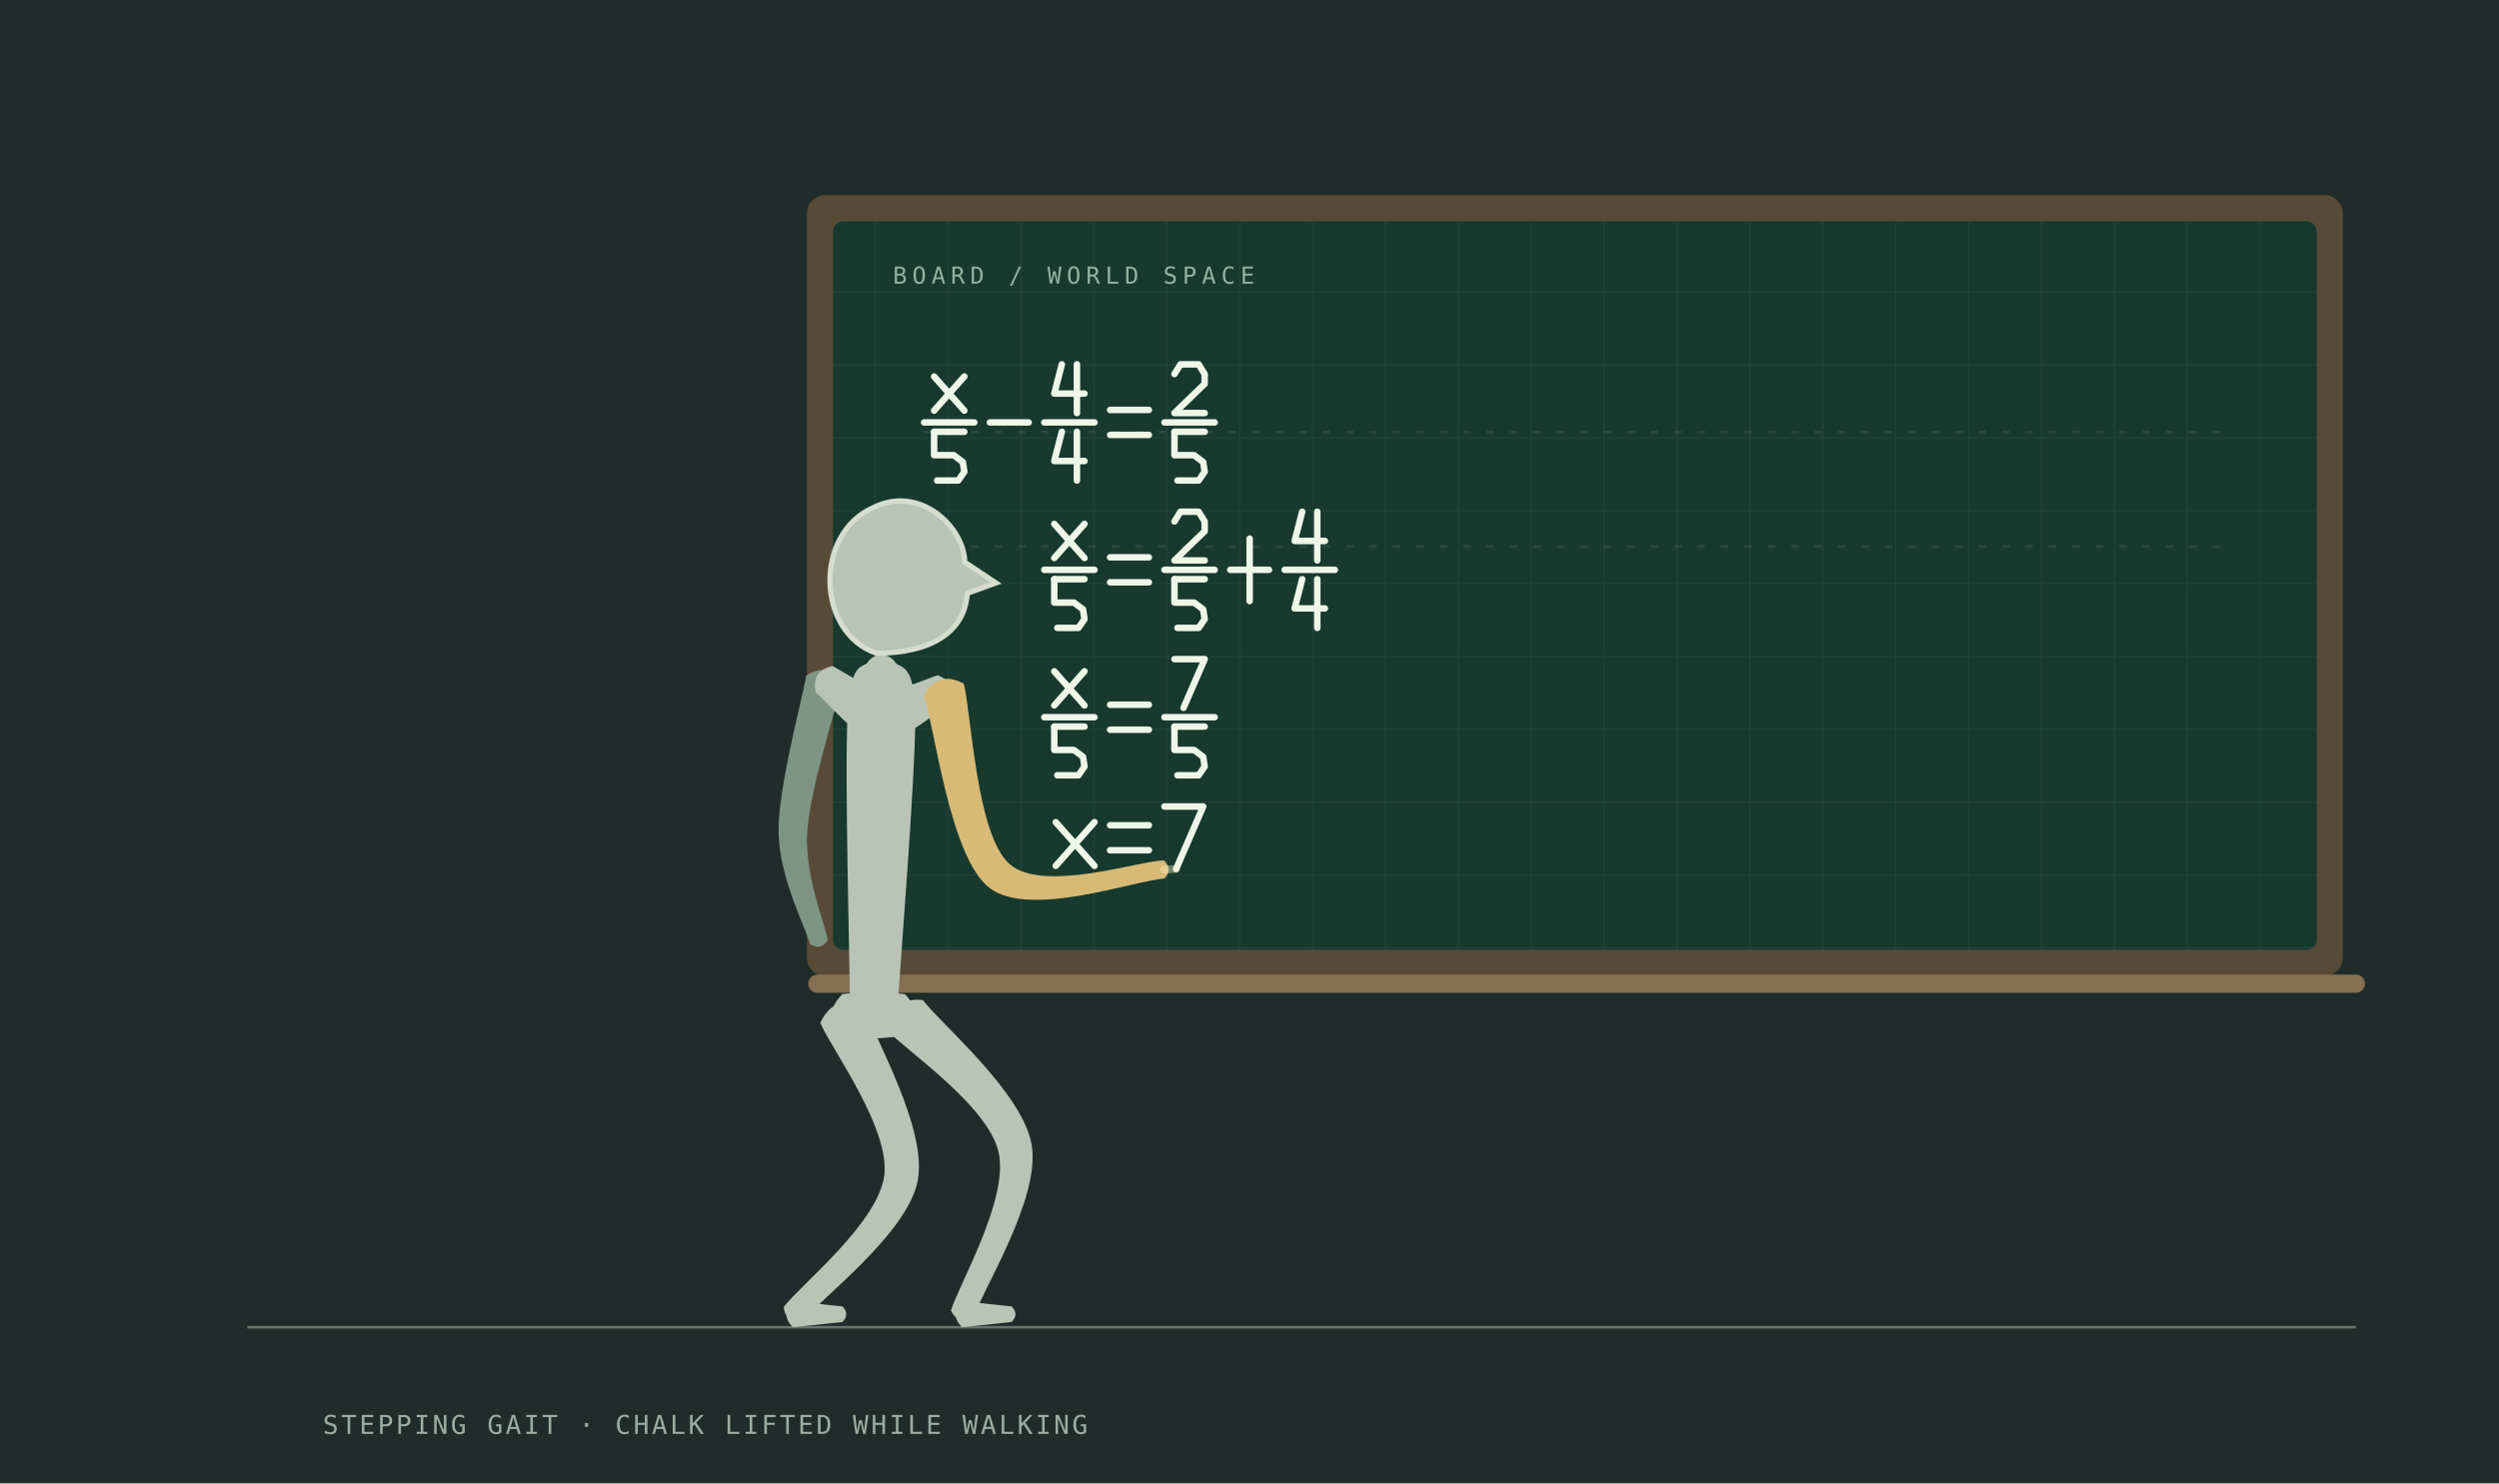
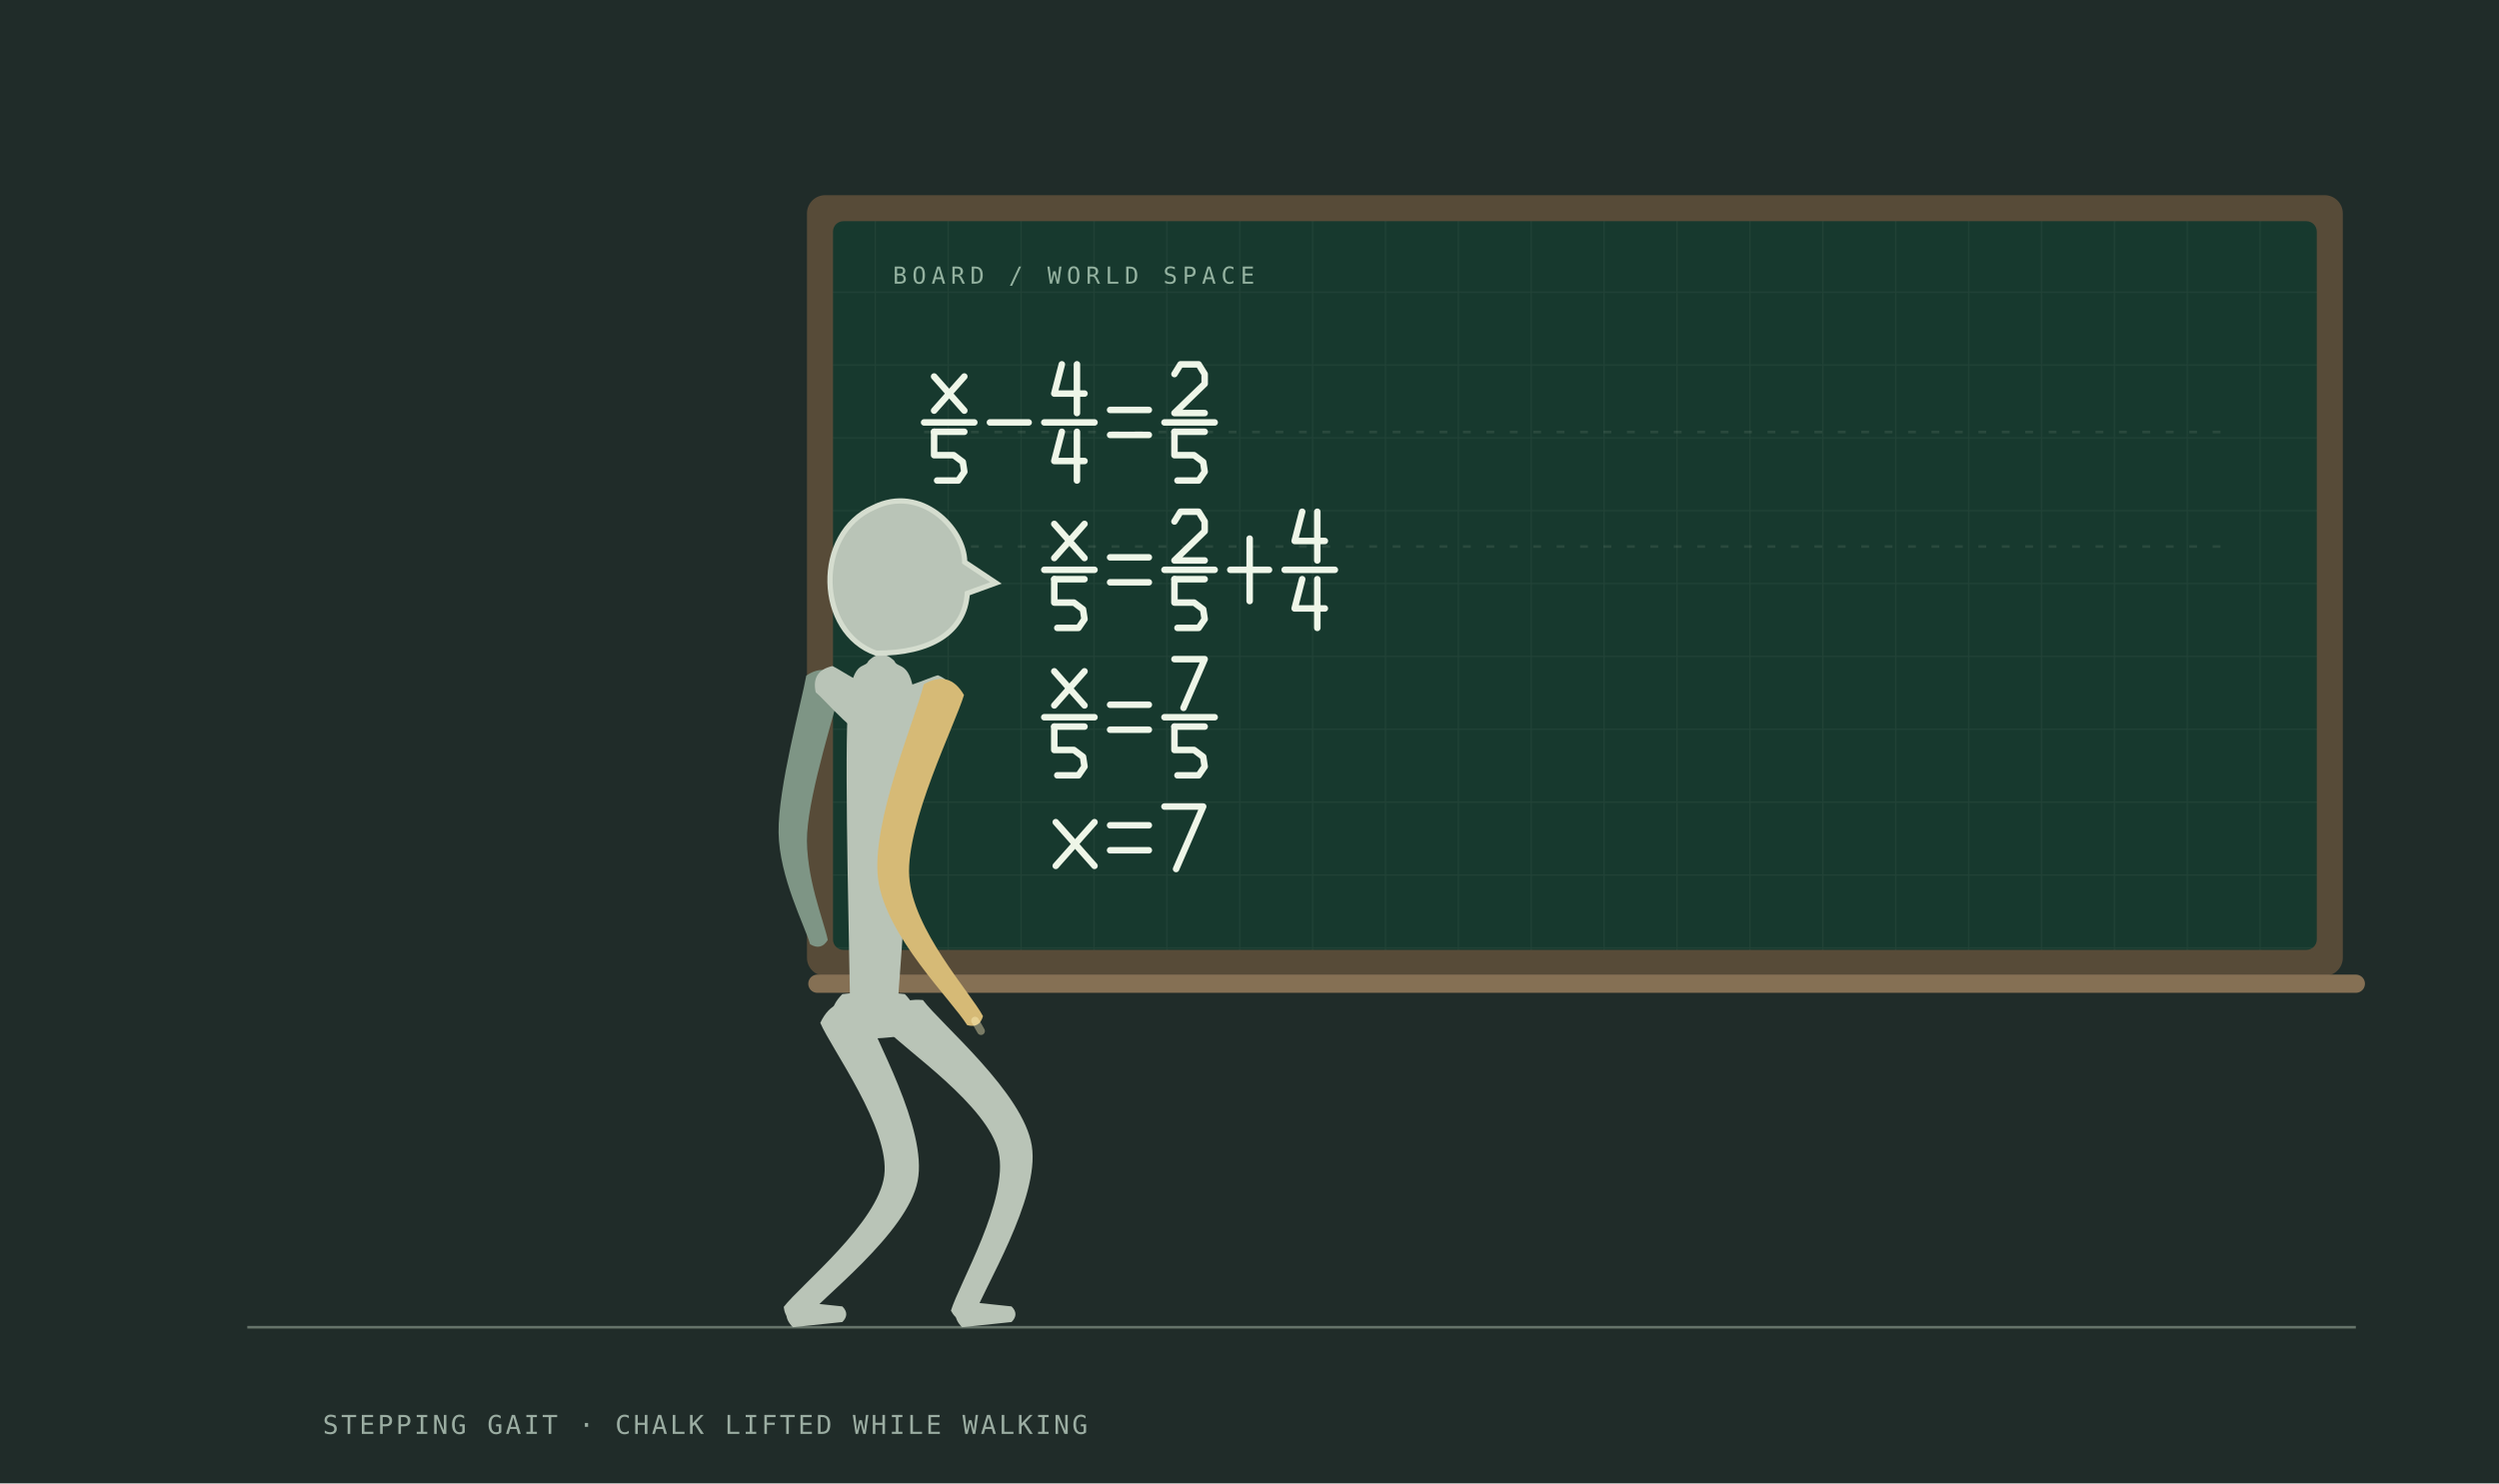
<svg xmlns="http://www.w3.org/2000/svg" id="scene" viewBox="0 0 960 570" role="img" aria-label="Rear-facing figure repositioning horizontally to write with a short right arm at fixed board coordinates">
  <rect width="960" height="570" fill="#202c29" />
  <defs>
    <pattern id="board-grid" width="28" height="28" patternUnits="userSpaceOnUse">
      <path d="M28 0H0V28" fill="none" stroke="#cfdec9" stroke-opacity=".055" />
    </pattern>
  </defs>
  <path d="M95 510H905" stroke="#66746a" stroke-width="1" />
  <rect x="310" y="75" width="590" height="300" rx="7" fill="#574b38" />
  <rect x="320" y="85" width="570" height="280" rx="4" fill="#17392e" />
  <rect x="320" y="85" width="570" height="280" rx="4" fill="url(#board-grid)" />
  <path d="M314 378H905" stroke="#857054" stroke-width="7" stroke-linecap="round" />
  <path d="M355 166H855M355 210H855" stroke="#d2dec9" stroke-opacity=".1" stroke-dasharray="3 6" />
  <text x="343" y="109" fill="#94b2a0" font-family="monospace" font-size="9" letter-spacing="2">BOARD / WORLD SPACE</text>
  <g>
    <g data-layer="chalk">
      <g>
        <path fill="none" stroke="#eef6e8" stroke-width="2.5" stroke-linecap="round" stroke-linejoin="round" d="M358.84,144.68L360.13,146.136M360.13,146.136L361.419,147.592M361.419,147.592L362.709,149.048M362.709,149.048L363.998,150.504M363.998,150.504L365.288,151.96M365.288,151.96L366.578,153.416M366.578,153.416L367.867,154.872M367.867,154.872L369.157,156.328M369.157,156.328L370.446,157.784" />
        <g fill="#eef6e8" font-family="Chalkboard, Chalkboard SE, cursive" />
      </g>
      <g>
        <path fill="none" stroke="#eef6e8" stroke-width="2.5" stroke-linecap="round" stroke-linejoin="round" d="M370.446,144.68L369.157,146.136M369.157,146.136L367.867,147.592M367.867,147.592L366.578,149.048M366.578,149.048L365.288,150.504M365.288,150.504L363.998,151.96M363.998,151.96L362.709,153.416M362.709,153.416L361.419,154.872M361.419,154.872L360.13,156.328M360.13,156.328L358.84,157.784" />
        <g fill="#eef6e8" font-family="Chalkboard, Chalkboard SE, cursive" />
      </g>
      <g>
        <path fill="none" stroke="#eef6e8" stroke-width="2.5" stroke-linecap="round" stroke-linejoin="round" d="M355,162.32L356.929,162.32M356.929,162.32L358.857,162.32M358.857,162.32L360.786,162.32M360.786,162.32L362.715,162.32M362.715,162.32L364.643,162.32M364.643,162.32L366.572,162.32M366.572,162.32L368.5,162.32M368.5,162.32L370.429,162.32M370.429,162.32L372.358,162.32M372.358,162.32L374.286,162.32" />
        <g fill="#eef6e8" font-family="Chalkboard, Chalkboard SE, cursive" />
      </g>
      <g>
        <path fill="none" stroke="#eef6e8" stroke-width="2.5" stroke-linecap="round" stroke-linejoin="round" d="M358.84,165.92L358.84,167.717M358.84,167.717L358.84,169.514M358.84,169.514L358.84,171.311M358.84,171.311L358.84,173.108M358.84,173.108L358.84,174.906M358.84,174.906L360.726,174.906M360.726,174.906L362.612,174.906M362.612,174.906L364.498,174.906M364.498,174.906L366.384,174.906M366.384,174.906L367.545,175.779M367.545,175.779L368.705,176.653M368.705,176.653L369.866,177.526M369.866,177.526L370.156,179.398M370.156,179.398L370.446,181.27M370.446,181.27L369.673,182.394M369.673,182.394L368.899,183.517M368.899,183.517L368.125,184.64M368.125,184.64L366.5,184.64M366.5,184.64L364.875,184.64M364.875,184.64L363.25,184.64M363.25,184.64L361.626,184.64M361.626,184.64L360.001,184.64" />
        <g fill="#eef6e8" font-family="Chalkboard, Chalkboard SE, cursive" />
      </g>
      <g>
        <path fill="none" stroke="#eef6e8" stroke-width="2.5" stroke-linecap="round" stroke-linejoin="round" d="M358.84,165.92L360.774,165.92M360.774,165.92L362.709,165.92M362.709,165.92L364.643,165.92M364.643,165.92L366.578,165.92M366.578,165.92L368.512,165.92M368.512,165.92L370.446,165.92" />
        <g fill="#eef6e8" font-family="Chalkboard, Chalkboard SE, cursive" />
      </g>
      <g>
        <path fill="none" stroke="#eef6e8" stroke-width="2.5" stroke-linecap="round" stroke-linejoin="round" d="M380.286,162.32L382.146,162.32M382.146,162.32L384.006,162.32M384.006,162.32L385.866,162.32M385.866,162.32L387.726,162.32M387.726,162.32L389.586,162.32M389.586,162.32L391.446,162.32M391.446,162.32L393.306,162.32M393.306,162.32L395.166,162.32" />
        <g fill="#eef6e8" font-family="Chalkboard, Chalkboard SE, cursive" />
      </g>
      <g>
        <path fill="none" stroke="#eef6e8" stroke-width="2.5" stroke-linecap="round" stroke-linejoin="round" d="M407.908,140L407.424,141.872M407.424,141.872L406.941,143.744M406.941,143.744L406.457,145.616M406.457,145.616L405.974,147.488M405.974,147.488L405.49,149.36M405.49,149.36L405.006,151.232M405.006,151.232L406.941,151.232M406.941,151.232L408.875,151.232M408.875,151.232L410.81,151.232M410.81,151.232L412.744,151.232M412.744,151.232L414.678,151.232M414.678,151.232L416.613,151.232" />
        <g fill="#eef6e8" font-family="Chalkboard, Chalkboard SE, cursive" />
      </g>
      <g>
        <path fill="none" stroke="#eef6e8" stroke-width="2.5" stroke-linecap="round" stroke-linejoin="round" d="M413.711,140L413.711,141.872M413.711,141.872L413.711,143.744M413.711,143.744L413.711,145.616M413.711,145.616L413.711,147.488M413.711,147.488L413.711,149.36M413.711,149.36L413.711,151.232M413.711,151.232L413.711,153.104M413.711,153.104L413.711,154.976M413.711,154.976L413.711,156.848M413.711,156.848L413.711,158.72" />
        <g fill="#eef6e8" font-family="Chalkboard, Chalkboard SE, cursive" />
      </g>
      <g>
        <path fill="none" stroke="#eef6e8" stroke-width="2.5" stroke-linecap="round" stroke-linejoin="round" d="M401.166,162.32L403.095,162.32M403.095,162.32L405.024,162.32M405.024,162.32L406.952,162.32M406.952,162.32L408.881,162.32M408.881,162.32L410.81,162.32M410.81,162.32L412.738,162.32M412.738,162.32L414.667,162.32M414.667,162.32L416.596,162.32M416.596,162.32L418.524,162.32M418.524,162.32L420.453,162.32" />
        <g fill="#eef6e8" font-family="Chalkboard, Chalkboard SE, cursive" />
      </g>
      <g>
        <path fill="none" stroke="#eef6e8" stroke-width="2.5" stroke-linecap="round" stroke-linejoin="round" d="M407.908,165.92L407.424,167.792M407.424,167.792L406.941,169.664M406.941,169.664L406.457,171.536M406.457,171.536L405.974,173.408M405.974,173.408L405.49,175.28M405.49,175.28L405.006,177.152M405.006,177.152L406.941,177.152M406.941,177.152L408.875,177.152M408.875,177.152L410.81,177.152M410.81,177.152L412.744,177.152M412.744,177.152L414.678,177.152M414.678,177.152L416.613,177.152" />
        <g fill="#eef6e8" font-family="Chalkboard, Chalkboard SE, cursive" />
      </g>
      <g>
        <path fill="none" stroke="#eef6e8" stroke-width="2.5" stroke-linecap="round" stroke-linejoin="round" d="M413.711,165.92L413.711,167.792M413.711,167.792L413.711,169.664M413.711,169.664L413.711,171.536M413.711,171.536L413.711,173.408M413.711,173.408L413.711,175.28M413.711,175.28L413.711,177.152M413.711,177.152L413.711,179.024M413.711,179.024L413.711,180.896M413.711,180.896L413.711,182.768M413.711,182.768L413.711,184.64" />
        <g fill="#eef6e8" font-family="Chalkboard, Chalkboard SE, cursive" />
      </g>
      <g>
        <path fill="none" stroke="#eef6e8" stroke-width="2.5" stroke-linecap="round" stroke-linejoin="round" d="M426.453,157.52L428.313,157.52M428.313,157.52L430.173,157.52M430.173,157.52L432.033,157.52M432.033,157.52L433.893,157.52M433.893,157.52L435.753,157.52M435.753,157.52L437.613,157.52M437.613,157.52L439.473,157.52M439.473,157.52L441.333,157.52" />
        <g fill="#eef6e8" font-family="Chalkboard, Chalkboard SE, cursive" />
      </g>
      <g>
        <path fill="none" stroke="#eef6e8" stroke-width="2.5" stroke-linecap="round" stroke-linejoin="round" d="M426.453,167.12L428.313,167.12M428.313,167.12L430.173,167.12M430.173,167.12L432.033,167.12M432.033,167.12L433.893,167.12M433.893,167.12L435.753,167.12M435.753,167.12L437.613,167.12M437.613,167.12L439.473,167.12M439.473,167.12L441.333,167.12" />
        <g fill="#eef6e8" font-family="Chalkboard, Chalkboard SE, cursive" />
      </g>
      <g>
        <path fill="none" stroke="#eef6e8" stroke-width="2.5" stroke-linecap="round" stroke-linejoin="round" d="M451.173,143.744L451.947,142.496M451.947,142.496L452.72,141.248M452.72,141.248L453.494,140M453.494,140L455.235,140M455.235,140L456.976,140M456.976,140L458.717,140M458.717,140L460.458,140M460.458,140L461.232,141.248M461.232,141.248L462.005,142.496M462.005,142.496L462.779,143.744M462.779,143.744L462.779,145.616M462.779,145.616L462.779,147.488M462.779,147.488L461.49,148.736M461.49,148.736L460.2,149.984M460.2,149.984L458.91,151.232M458.91,151.232L457.621,152.48M457.621,152.48L456.331,153.728M456.331,153.728L455.042,154.976M455.042,154.976L453.752,156.224M453.752,156.224L452.462,157.472M452.462,157.472L451.173,158.72M451.173,158.72L453.107,158.72M453.107,158.72L455.042,158.72M455.042,158.72L456.976,158.72M456.976,158.72L458.91,158.72M458.91,158.72L460.845,158.72M460.845,158.72L462.779,158.72" />
        <g fill="#eef6e8" font-family="Chalkboard, Chalkboard SE, cursive" />
      </g>
      <g>
        <path fill="none" stroke="#eef6e8" stroke-width="2.5" stroke-linecap="round" stroke-linejoin="round" d="M447.333,162.32L449.261,162.32M449.261,162.32L451.19,162.32M451.19,162.32L453.119,162.32M453.119,162.32L455.047,162.32M455.047,162.32L456.976,162.32M456.976,162.32L458.905,162.32M458.905,162.32L460.833,162.32M460.833,162.32L462.762,162.32M462.762,162.32L464.691,162.32M464.691,162.32L466.619,162.32" />
        <g fill="#eef6e8" font-family="Chalkboard, Chalkboard SE, cursive" />
      </g>
      <g>
        <path fill="none" stroke="#eef6e8" stroke-width="2.5" stroke-linecap="round" stroke-linejoin="round" d="M451.173,165.92L451.173,167.717M451.173,167.717L451.173,169.514M451.173,169.514L451.173,171.311M451.173,171.311L451.173,173.108M451.173,173.108L451.173,174.906M451.173,174.906L453.059,174.906M453.059,174.906L454.945,174.906M454.945,174.906L456.831,174.906M456.831,174.906L458.717,174.906M458.717,174.906L459.878,175.779M459.878,175.779L461.038,176.653M461.038,176.653L462.199,177.526M462.199,177.526L462.489,179.398M462.489,179.398L462.779,181.27M462.779,181.27L462.005,182.394M462.005,182.394L461.232,183.517M461.232,183.517L460.458,184.64M460.458,184.64L458.833,184.64M458.833,184.64L457.208,184.64M457.208,184.64L455.583,184.64M455.583,184.64L453.958,184.64M453.958,184.64L452.333,184.64" />
        <g fill="#eef6e8" font-family="Chalkboard, Chalkboard SE, cursive" />
      </g>
      <g>
        <path fill="none" stroke="#eef6e8" stroke-width="2.5" stroke-linecap="round" stroke-linejoin="round" d="M451.173,165.92L453.107,165.92M453.107,165.92L455.042,165.92M455.042,165.92L456.976,165.92M456.976,165.92L458.91,165.92M458.91,165.92L460.845,165.92M460.845,165.92L462.779,165.92" />
        <g fill="#eef6e8" font-family="Chalkboard, Chalkboard SE, cursive" />
      </g>
      <g>
        <path fill="none" stroke="#eef6e8" stroke-width="2.5" stroke-linecap="round" stroke-linejoin="round" d="M405.006,201.32L406.296,202.776M406.296,202.776L407.586,204.232M407.586,204.232L408.875,205.688M408.875,205.688L410.165,207.144M410.165,207.144L411.454,208.6M411.454,208.6L412.744,210.056M412.744,210.056L414.034,211.512M414.034,211.512L415.323,212.968M415.323,212.968L416.613,214.424" />
        <g fill="#eef6e8" font-family="Chalkboard, Chalkboard SE, cursive" />
      </g>
      <g>
        <path fill="none" stroke="#eef6e8" stroke-width="2.5" stroke-linecap="round" stroke-linejoin="round" d="M416.613,201.32L415.323,202.776M415.323,202.776L414.034,204.232M414.034,204.232L412.744,205.688M412.744,205.688L411.454,207.144M411.454,207.144L410.165,208.6M410.165,208.6L408.875,210.056M408.875,210.056L407.586,211.512M407.586,211.512L406.296,212.968M406.296,212.968L405.006,214.424" />
        <g fill="#eef6e8" font-family="Chalkboard, Chalkboard SE, cursive" />
      </g>
      <g>
        <path fill="none" stroke="#eef6e8" stroke-width="2.5" stroke-linecap="round" stroke-linejoin="round" d="M401.166,218.96L403.095,218.96M403.095,218.96L405.024,218.96M405.024,218.96L406.952,218.96M406.952,218.96L408.881,218.96M408.881,218.96L410.81,218.96M410.81,218.96L412.738,218.96M412.738,218.96L414.667,218.96M414.667,218.96L416.596,218.96M416.596,218.96L418.524,218.96M418.524,218.96L420.453,218.96" />
        <g fill="#eef6e8" font-family="Chalkboard, Chalkboard SE, cursive" />
      </g>
      <g>
        <path fill="none" stroke="#eef6e8" stroke-width="2.5" stroke-linecap="round" stroke-linejoin="round" d="M405.006,222.56L405.006,224.357M405.006,224.357L405.006,226.154M405.006,226.154L405.006,227.951M405.006,227.951L405.006,229.748M405.006,229.748L405.006,231.546M405.006,231.546L406.892,231.546M406.892,231.546L408.778,231.546M408.778,231.546L410.665,231.546M410.665,231.546L412.551,231.546M412.551,231.546L413.711,232.419M413.711,232.419L414.872,233.293M414.872,233.293L416.032,234.166M416.032,234.166L416.323,236.038M416.323,236.038L416.613,237.91M416.613,237.91L415.839,239.034M415.839,239.034L415.065,240.157M415.065,240.157L414.292,241.28M414.292,241.28L412.667,241.28M412.667,241.28L411.042,241.28M411.042,241.28L409.417,241.28M409.417,241.28L407.792,241.28M407.792,241.28L406.167,241.28" />
        <g fill="#eef6e8" font-family="Chalkboard, Chalkboard SE, cursive" />
      </g>
      <g>
        <path fill="none" stroke="#eef6e8" stroke-width="2.5" stroke-linecap="round" stroke-linejoin="round" d="M405.006,222.56L406.941,222.56M406.941,222.56L408.875,222.56M408.875,222.56L410.81,222.56M410.81,222.56L412.744,222.56M412.744,222.56L414.678,222.56M414.678,222.56L416.613,222.56" />
        <g fill="#eef6e8" font-family="Chalkboard, Chalkboard SE, cursive" />
      </g>
      <g>
        <path fill="none" stroke="#eef6e8" stroke-width="2.5" stroke-linecap="round" stroke-linejoin="round" d="M426.453,214.16L428.313,214.16M428.313,214.16L430.173,214.16M430.173,214.16L432.033,214.16M432.033,214.16L433.893,214.16M433.893,214.16L435.753,214.16M435.753,214.16L437.613,214.16M437.613,214.16L439.473,214.16M439.473,214.16L441.333,214.16" />
        <g fill="#eef6e8" font-family="Chalkboard, Chalkboard SE, cursive" />
      </g>
      <g>
        <path fill="none" stroke="#eef6e8" stroke-width="2.5" stroke-linecap="round" stroke-linejoin="round" d="M426.453,223.76L428.313,223.76M428.313,223.76L430.173,223.76M430.173,223.76L432.033,223.76M432.033,223.76L433.893,223.76M433.893,223.76L435.753,223.76M435.753,223.76L437.613,223.76M437.613,223.76L439.473,223.76M439.473,223.76L441.333,223.76" />
        <g fill="#eef6e8" font-family="Chalkboard, Chalkboard SE, cursive" />
      </g>
      <g>
        <path fill="none" stroke="#eef6e8" stroke-width="2.5" stroke-linecap="round" stroke-linejoin="round" d="M451.173,200.384L451.947,199.136M451.947,199.136L452.72,197.888M452.72,197.888L453.494,196.64M453.494,196.64L455.235,196.64M455.235,196.64L456.976,196.64M456.976,196.64L458.717,196.64M458.717,196.64L460.458,196.64M460.458,196.64L461.232,197.888M461.232,197.888L462.005,199.136M462.005,199.136L462.779,200.384M462.779,200.384L462.779,202.256M462.779,202.256L462.779,204.128M462.779,204.128L461.49,205.376M461.49,205.376L460.2,206.624M460.2,206.624L458.91,207.872M458.91,207.872L457.621,209.12M457.621,209.12L456.331,210.368M456.331,210.368L455.042,211.616M455.042,211.616L453.752,212.864M453.752,212.864L452.462,214.112M452.462,214.112L451.173,215.36M451.173,215.36L453.107,215.36M453.107,215.36L455.042,215.36M455.042,215.36L456.976,215.36M456.976,215.36L458.91,215.36M458.91,215.36L460.845,215.36M460.845,215.36L462.779,215.36" />
        <g fill="#eef6e8" font-family="Chalkboard, Chalkboard SE, cursive" />
      </g>
      <g>
        <path fill="none" stroke="#eef6e8" stroke-width="2.5" stroke-linecap="round" stroke-linejoin="round" d="M447.333,218.96L449.261,218.96M449.261,218.96L451.19,218.96M451.19,218.96L453.119,218.96M453.119,218.96L455.047,218.96M455.047,218.96L456.976,218.96M456.976,218.96L458.905,218.96M458.905,218.96L460.833,218.96M460.833,218.96L462.762,218.96M462.762,218.96L464.691,218.96M464.691,218.96L466.619,218.96" />
        <g fill="#eef6e8" font-family="Chalkboard, Chalkboard SE, cursive" />
      </g>
      <g>
        <path fill="none" stroke="#eef6e8" stroke-width="2.5" stroke-linecap="round" stroke-linejoin="round" d="M451.173,222.56L451.173,224.357M451.173,224.357L451.173,226.154M451.173,226.154L451.173,227.951M451.173,227.951L451.173,229.748M451.173,229.748L451.173,231.546M451.173,231.546L453.059,231.546M453.059,231.546L454.945,231.546M454.945,231.546L456.831,231.546M456.831,231.546L458.717,231.546M458.717,231.546L459.878,232.419M459.878,232.419L461.038,233.293M461.038,233.293L462.199,234.166M462.199,234.166L462.489,236.038M462.489,236.038L462.779,237.91M462.779,237.91L462.005,239.034M462.005,239.034L461.232,240.157M461.232,240.157L460.458,241.28M460.458,241.28L458.833,241.28M458.833,241.28L457.208,241.28M457.208,241.28L455.583,241.28M455.583,241.28L453.958,241.28M453.958,241.28L452.333,241.28" />
        <g fill="#eef6e8" font-family="Chalkboard, Chalkboard SE, cursive" />
      </g>
      <g>
        <path fill="none" stroke="#eef6e8" stroke-width="2.5" stroke-linecap="round" stroke-linejoin="round" d="M451.173,222.56L453.107,222.56M453.107,222.56L455.042,222.56M455.042,222.56L456.976,222.56M456.976,222.56L458.91,222.56M458.91,222.56L460.845,222.56M460.845,222.56L462.779,222.56" />
        <g fill="#eef6e8" font-family="Chalkboard, Chalkboard SE, cursive" />
      </g>
      <g>
        <path fill="none" stroke="#eef6e8" stroke-width="2.5" stroke-linecap="round" stroke-linejoin="round" d="M472.619,218.96L474.479,218.96M474.479,218.96L476.339,218.96M476.339,218.96L478.199,218.96M478.199,218.96L480.059,218.96M480.059,218.96L481.919,218.96M481.919,218.96L483.779,218.96M483.779,218.96L485.639,218.96M485.639,218.96L487.499,218.96" />
        <g fill="#eef6e8" font-family="Chalkboard, Chalkboard SE, cursive" />
      </g>
      <g>
        <path fill="none" stroke="#eef6e8" stroke-width="2.5" stroke-linecap="round" stroke-linejoin="round" d="M480.059,206.96L480.059,208.96M480.059,208.96L480.059,210.96M480.059,210.96L480.059,212.96M480.059,212.96L480.059,214.96M480.059,214.96L480.059,216.96M480.059,216.96L480.059,218.96M480.059,218.96L480.059,220.96M480.059,220.96L480.059,222.96M480.059,222.96L480.059,224.96M480.059,224.96L480.059,226.96M480.059,226.96L480.059,228.96M480.059,228.96L480.059,230.96" />
        <g fill="#eef6e8" font-family="Chalkboard, Chalkboard SE, cursive" />
      </g>
      <g>
        <path fill="none" stroke="#eef6e8" stroke-width="2.5" stroke-linecap="round" stroke-linejoin="round" d="M500.241,196.64L499.757,198.512M499.757,198.512L499.274,200.384M499.274,200.384L498.79,202.256M498.79,202.256L498.306,204.128M498.306,204.128L497.823,206M497.823,206L497.339,207.872M497.339,207.872L499.274,207.872M499.274,207.872L501.208,207.872M501.208,207.872L503.142,207.872M503.142,207.872L505.077,207.872M505.077,207.872L507.011,207.872M507.011,207.872L508.946,207.872" />
        <g fill="#eef6e8" font-family="Chalkboard, Chalkboard SE, cursive" />
      </g>
      <g>
        <path fill="none" stroke="#eef6e8" stroke-width="2.5" stroke-linecap="round" stroke-linejoin="round" d="M506.044,196.64L506.044,198.512M506.044,198.512L506.044,200.384M506.044,200.384L506.044,202.256M506.044,202.256L506.044,204.128M506.044,204.128L506.044,206M506.044,206L506.044,207.872M506.044,207.872L506.044,209.744M506.044,209.744L506.044,211.616M506.044,211.616L506.044,213.488M506.044,213.488L506.044,215.36" />
        <g fill="#eef6e8" font-family="Chalkboard, Chalkboard SE, cursive" />
      </g>
      <g>
        <path fill="none" stroke="#eef6e8" stroke-width="2.5" stroke-linecap="round" stroke-linejoin="round" d="M493.499,218.96L495.428,218.96M495.428,218.96L497.356,218.96M497.356,218.96L499.285,218.96M499.285,218.96L501.214,218.96M501.214,218.96L503.142,218.96M503.142,218.96L505.071,218.96M505.071,218.96L507,218.96M507,218.96L508.928,218.96M508.928,218.96L510.857,218.96M510.857,218.96L512.786,218.96" />
        <g fill="#eef6e8" font-family="Chalkboard, Chalkboard SE, cursive" />
      </g>
      <g>
        <path fill="none" stroke="#eef6e8" stroke-width="2.5" stroke-linecap="round" stroke-linejoin="round" d="M500.241,222.56L499.757,224.432M499.757,224.432L499.274,226.304M499.274,226.304L498.79,228.176M498.79,228.176L498.306,230.048M498.306,230.048L497.823,231.92M497.823,231.92L497.339,233.792M497.339,233.792L499.274,233.792M499.274,233.792L501.208,233.792M501.208,233.792L503.142,233.792M503.142,233.792L505.077,233.792M505.077,233.792L507.011,233.792M507.011,233.792L508.946,233.792" />
        <g fill="#eef6e8" font-family="Chalkboard, Chalkboard SE, cursive" />
      </g>
      <g>
        <path fill="none" stroke="#eef6e8" stroke-width="2.5" stroke-linecap="round" stroke-linejoin="round" d="M506.044,222.56L506.044,224.432M506.044,224.432L506.044,226.304M506.044,226.304L506.044,228.176M506.044,228.176L506.044,230.048M506.044,230.048L506.044,231.92M506.044,231.92L506.044,233.792M506.044,233.792L506.044,235.664M506.044,235.664L506.044,237.536M506.044,237.536L506.044,239.408M506.044,239.408L506.044,241.28" />
        <g fill="#eef6e8" font-family="Chalkboard, Chalkboard SE, cursive" />
      </g>
      <g>
        <path fill="none" stroke="#eef6e8" stroke-width="2.5" stroke-linecap="round" stroke-linejoin="round" d="M405.006,257.96L406.296,259.416M406.296,259.416L407.586,260.872M407.586,260.872L408.875,262.328M408.875,262.328L410.165,263.784M410.165,263.784L411.454,265.24M411.454,265.24L412.744,266.696M412.744,266.696L414.034,268.152M414.034,268.152L415.323,269.608M415.323,269.608L416.613,271.064" />
        <g fill="#eef6e8" font-family="Chalkboard, Chalkboard SE, cursive" />
      </g>
      <g>
        <path fill="none" stroke="#eef6e8" stroke-width="2.5" stroke-linecap="round" stroke-linejoin="round" d="M416.613,257.96L415.323,259.416M415.323,259.416L414.034,260.872M414.034,260.872L412.744,262.328M412.744,262.328L411.454,263.784M411.454,263.784L410.165,265.24M410.165,265.24L408.875,266.696M408.875,266.696L407.586,268.152M407.586,268.152L406.296,269.608M406.296,269.608L405.006,271.064" />
        <g fill="#eef6e8" font-family="Chalkboard, Chalkboard SE, cursive" />
      </g>
      <g>
        <path fill="none" stroke="#eef6e8" stroke-width="2.5" stroke-linecap="round" stroke-linejoin="round" d="M401.166,275.6L403.095,275.6M403.095,275.6L405.024,275.6M405.024,275.6L406.952,275.6M406.952,275.6L408.881,275.6M408.881,275.6L410.81,275.6M410.81,275.6L412.738,275.6M412.738,275.6L414.667,275.6M414.667,275.6L416.596,275.6M416.596,275.6L418.524,275.6M418.524,275.6L420.453,275.6" />
        <g fill="#eef6e8" font-family="Chalkboard, Chalkboard SE, cursive" />
      </g>
      <g>
        <path fill="none" stroke="#eef6e8" stroke-width="2.5" stroke-linecap="round" stroke-linejoin="round" d="M405.006,279.2L405.006,280.997M405.006,280.997L405.006,282.794M405.006,282.794L405.006,284.591M405.006,284.591L405.006,286.388M405.006,286.388L405.006,288.186M405.006,288.186L406.892,288.186M406.892,288.186L408.778,288.186M408.778,288.186L410.665,288.186M410.665,288.186L412.551,288.186M412.551,288.186L413.711,289.059M413.711,289.059L414.872,289.933M414.872,289.933L416.032,290.806M416.032,290.806L416.323,292.678M416.323,292.678L416.613,294.55M416.613,294.55L415.839,295.674M415.839,295.674L415.065,296.797M415.065,296.797L414.292,297.92M414.292,297.92L412.667,297.92M412.667,297.92L411.042,297.92M411.042,297.92L409.417,297.92M409.417,297.92L407.792,297.92M407.792,297.92L406.167,297.92" />
        <g fill="#eef6e8" font-family="Chalkboard, Chalkboard SE, cursive" />
      </g>
      <g>
        <path fill="none" stroke="#eef6e8" stroke-width="2.5" stroke-linecap="round" stroke-linejoin="round" d="M405.006,279.2L406.941,279.2M406.941,279.2L408.875,279.2M408.875,279.2L410.81,279.2M410.81,279.2L412.744,279.2M412.744,279.2L414.678,279.2M414.678,279.2L416.613,279.2" />
        <g fill="#eef6e8" font-family="Chalkboard, Chalkboard SE, cursive" />
      </g>
      <g>
        <path fill="none" stroke="#eef6e8" stroke-width="2.5" stroke-linecap="round" stroke-linejoin="round" d="M426.453,270.8L428.313,270.8M428.313,270.8L430.173,270.8M430.173,270.8L432.033,270.8M432.033,270.8L433.893,270.8M433.893,270.8L435.753,270.8M435.753,270.8L437.613,270.8M437.613,270.8L439.473,270.8M439.473,270.8L441.333,270.8" />
        <g fill="#eef6e8" font-family="Chalkboard, Chalkboard SE, cursive" />
      </g>
      <g>
        <path fill="none" stroke="#eef6e8" stroke-width="2.5" stroke-linecap="round" stroke-linejoin="round" d="M426.453,280.4L428.313,280.4M428.313,280.4L430.173,280.4M430.173,280.4L432.033,280.4M432.033,280.4L433.893,280.4M433.893,280.4L435.753,280.4M435.753,280.4L437.613,280.4M437.613,280.4L439.473,280.4M439.473,280.4L441.333,280.4" />
        <g fill="#eef6e8" font-family="Chalkboard, Chalkboard SE, cursive" />
      </g>
      <g>
        <path fill="none" stroke="#eef6e8" stroke-width="2.5" stroke-linecap="round" stroke-linejoin="round" d="M451.173,253.28L453.107,253.28M453.107,253.28L455.042,253.28M455.042,253.28L456.976,253.28M456.976,253.28L458.91,253.28M458.91,253.28L460.845,253.28M460.845,253.28L462.779,253.28M462.779,253.28L462.041,254.982M462.041,254.982L461.302,256.684M461.302,256.684L460.563,258.385M460.563,258.385L459.825,260.087M459.825,260.087L459.086,261.789M459.086,261.789L458.348,263.491M458.348,263.491L457.609,265.193M457.609,265.193L456.87,266.895M456.87,266.895L456.132,268.596M456.132,268.596L455.393,270.298M455.393,270.298L454.655,272" />
        <g fill="#eef6e8" font-family="Chalkboard, Chalkboard SE, cursive" />
      </g>
      <g>
        <path fill="none" stroke="#eef6e8" stroke-width="2.5" stroke-linecap="round" stroke-linejoin="round" d="M447.333,275.6L449.261,275.6M449.261,275.6L451.19,275.6M451.19,275.6L453.119,275.6M453.119,275.6L455.047,275.6M455.047,275.6L456.976,275.6M456.976,275.6L458.905,275.6M458.905,275.6L460.833,275.6M460.833,275.6L462.762,275.6M462.762,275.6L464.691,275.6M464.691,275.6L466.619,275.6" />
        <g fill="#eef6e8" font-family="Chalkboard, Chalkboard SE, cursive" />
      </g>
      <g>
        <path fill="none" stroke="#eef6e8" stroke-width="2.5" stroke-linecap="round" stroke-linejoin="round" d="M451.173,279.2L451.173,280.997M451.173,280.997L451.173,282.794M451.173,282.794L451.173,284.591M451.173,284.591L451.173,286.388M451.173,286.388L451.173,288.186M451.173,288.186L453.059,288.186M453.059,288.186L454.945,288.186M454.945,288.186L456.831,288.186M456.831,288.186L458.717,288.186M458.717,288.186L459.878,289.059M459.878,289.059L461.038,289.933M461.038,289.933L462.199,290.806M462.199,290.806L462.489,292.678M462.489,292.678L462.779,294.55M462.779,294.55L462.005,295.674M462.005,295.674L461.232,296.797M461.232,296.797L460.458,297.92M460.458,297.92L458.833,297.92M458.833,297.92L457.208,297.92M457.208,297.92L455.583,297.92M455.583,297.92L453.958,297.92M453.958,297.92L452.333,297.92" />
        <g fill="#eef6e8" font-family="Chalkboard, Chalkboard SE, cursive" />
      </g>
      <g>
        <path fill="none" stroke="#eef6e8" stroke-width="2.5" stroke-linecap="round" stroke-linejoin="round" d="M451.173,279.2L453.107,279.2M453.107,279.2L455.042,279.2M455.042,279.2L456.976,279.2M456.976,279.2L458.91,279.2M458.91,279.2L460.845,279.2M460.845,279.2L462.779,279.2" />
        <g fill="#eef6e8" font-family="Chalkboard, Chalkboard SE, cursive" />
      </g>
      <g>
        <path fill="none" stroke="#eef6e8" stroke-width="2.5" stroke-linecap="round" stroke-linejoin="round" d="M405.573,315.92L406.813,317.32M406.813,317.32L408.053,318.72M408.053,318.72L409.293,320.12M409.293,320.12L410.533,321.52M410.533,321.52L411.773,322.92M411.773,322.92L413.013,324.32M413.013,324.32L414.253,325.72M414.253,325.72L415.493,327.12M415.493,327.12L416.733,328.52M416.733,328.52L417.973,329.92M417.973,329.92L419.213,331.32M419.213,331.32L420.453,332.72" />
        <g fill="#eef6e8" font-family="Chalkboard, Chalkboard SE, cursive" />
      </g>
      <g>
        <path fill="none" stroke="#eef6e8" stroke-width="2.5" stroke-linecap="round" stroke-linejoin="round" d="M420.453,315.92L419.213,317.32M419.213,317.32L417.973,318.72M417.973,318.72L416.733,320.12M416.733,320.12L415.493,321.52M415.493,321.52L414.253,322.92M414.253,322.92L413.013,324.32M413.013,324.32L411.773,325.72M411.773,325.72L410.533,327.12M410.533,327.12L409.293,328.52M409.293,328.52L408.053,329.92M408.053,329.92L406.813,331.32M406.813,331.32L405.573,332.72" />
        <g fill="#eef6e8" font-family="Chalkboard, Chalkboard SE, cursive" />
      </g>
      <g>
        <path fill="none" stroke="#eef6e8" stroke-width="2.5" stroke-linecap="round" stroke-linejoin="round" d="M426.453,317.12L428.313,317.12M428.313,317.12L430.173,317.12M430.173,317.12L432.033,317.12M432.033,317.12L433.893,317.12M433.893,317.12L435.753,317.12M435.753,317.12L437.613,317.12M437.613,317.12L439.473,317.12M439.473,317.12L441.333,317.12" />
        <g fill="#eef6e8" font-family="Chalkboard, Chalkboard SE, cursive" />
      </g>
      <g>
        <path fill="none" stroke="#eef6e8" stroke-width="2.5" stroke-linecap="round" stroke-linejoin="round" d="M426.453,326.72L428.313,326.72M428.313,326.72L430.173,326.72M430.173,326.72L432.033,326.72M432.033,326.72L433.893,326.72M433.893,326.72L435.753,326.72M435.753,326.72L437.613,326.72M437.613,326.72L439.473,326.72M439.473,326.72L441.333,326.72" />
        <g fill="#eef6e8" font-family="Chalkboard, Chalkboard SE, cursive" />
      </g>
      <g>
        <path fill="none" stroke="#eef6e8" stroke-width="2.5" stroke-linecap="round" stroke-linejoin="round" d="M447.333,309.92L449.193,309.92M449.193,309.92L451.053,309.92M451.053,309.92L452.913,309.92M452.913,309.92L454.773,309.92M454.773,309.92L456.633,309.92M456.633,309.92L458.493,309.92M458.493,309.92L460.353,309.92M460.353,309.92L462.213,309.92M462.213,309.92L461.469,311.634M461.469,311.634L460.725,313.349M460.725,313.349L459.981,315.063M459.981,315.063L459.237,316.777M459.237,316.777L458.493,318.491M458.493,318.491L457.749,320.206M457.749,320.206L457.005,321.92M457.005,321.92L456.261,323.634M456.261,323.634L455.517,325.349M455.517,325.349L454.773,327.063M454.773,327.063L454.029,328.777M454.029,328.777L453.285,330.491M453.285,330.491L452.541,332.206M452.541,332.206L451.797,333.92" />
        <g fill="#eef6e8" font-family="Chalkboard, Chalkboard SE, cursive" />
      </g>
      <g>
        <path fill="none" stroke="#eef6e8" stroke-width="2.5" stroke-linecap="round" stroke-linejoin="round" d="" />
        <g fill="#eef6e8" font-family="Chalkboard, Chalkboard SE, cursive" />
      </g>
    </g>
    <g data-layer="body" transform="translate(338.5928,505) scale(1)" data-view="rear-three-quarter-facing-right">
      <path data-part="left-arm" d="M-28.86,-245.395C-30.633,-235.347 -39.741,-202.31 -39.499,-185.109C-39.256,-167.908 -29.421,-149.343 -27.405,-142.189Q-23.189,-139.595 -20.595,-143.811C-21.913,-150.657 -29.41,-168.425 -28.501,-184.891C-27.592,-201.357 -17.367,-232.986 -15.14,-242.605Q-20.605,-250.86 -28.86,-245.395Z" fill="#7e9585" />
      <path data-part="left-leg" d="M-23.472,-111.963C-19.378,-102.181 3.435,-71.465 1.094,-53.271C-1.248,-35.078 -31.087,-11.212 -37.523,-2.8Q-36.8,3.523 -30.477,2.8C-23.078,-6.192 9.928,-31.013 13.92,-51.152C17.911,-71.292 -3.12,-106.889 -6.528,-118.037Q-18.037,-123.472 -23.472,-111.963Z" fill="#b9c4b7" />
      <path data-part="right-leg" d="M2.052,-109.28C9.211,-101.447 40.899,-80.268 45.01,-62.284C49.12,-44.3 29.765,-11.527 26.716,-1.376Q29.624,4.284 35.284,1.376C39.033,-9.641 61.001,-44.378 57.778,-64.727C54.555,-85.076 22.92,-111.388 15.948,-120.72Q3.28,-121.948 2.052,-109.28Z" fill="#b9c4b7" />
      <path data-part="hips" d="M-15,-107C-13,-106.833 -7,-106 -3,-106C1,-106 7,-106.833 9,-107Q17,-115 9,-123C7,-123.167 1,-124 -3,-124C-7,-124 -13,-123.167 -15,-123Q-23,-115 -15,-107Z" fill="#b9c4b7" />
      <path data-part="left-foot" d="M-34,5C-30.833,4.667 -18.167,3.333 -15,3Q-12,0 -15,-3C-18.167,-3.333 -30.833,-4.667 -34,-5Q-39,0 -34,5Z" fill="#b9c4b7" />
      <path data-part="right-foot" d="M31,5C34.167,4.667 46.833,3.333 50,3Q53,0 50,-3C46.833,-3.333 34.167,-4.667 31,-5Q26,0 31,5Z" fill="#b9c4b7" />
      <path data-part="torso" d="M-5,-251C-6.333,-247.548 -11.831,-252.914 -12.997,-230.287C-14.163,-207.659 -12.164,-134.41 -11.997,-115.235Q-3.235,-106.003 5.997,-114.765C7.164,-133.923 13.163,-207.008 12.997,-229.713C12.831,-252.419 6.333,-247.452 5,-251Q0,-256 -5,-251Z" fill="#b9c4b7" />
      <path data-part="shoulders" d="M-25.221,-238.938C-21.162,-235.788 -9.454,-220.784 -0.866,-220.038C7.722,-219.292 21.779,-232.058 26.308,-234.462Q29.538,-242.308 21.692,-245.538C18.221,-244.609 7.611,-239.375 0.866,-239.962C-5.879,-240.55 -15.505,-247.545 -18.779,-249.062Q-27.062,-247.221 -25.221,-238.938Z" fill="#b9c4b7" />
      <path data-part="head" d="M-2,-254 C-25,-262 -26,-300 -3,-310 C15,-319 32,-302 32,-289 L44,-281 L33,-277 C32,-262 19,-254 -2,-254Z" fill="#b9c4b7" stroke="#d5ddcf" stroke-width="2" />
    </g>
    <g data-layer="drawing-arm">
-       <path data-part="right-arm" fill="#d6ba76" d="M354.928,267.291C359.141,279.62 364.803,329.548 380.205,341.266C395.607,352.984 436.151,338.211 447.34,337.6Q450.698,333.964 447.061,330.606C437.184,330.833 400.597,343.288 387.796,331.972C374.995,320.656 373.181,274.253 370.258,262.709Q360.302,257.335 354.928,267.291Z" />
-       <line stroke="#fff2bf" stroke-width="3" stroke-linecap="round" x1="447.2" y1="334.103" x2="451.797" y2="333.92" opacity=".4" />
+       <path data-part="right-arm" fill="#d6ba76" d="M354.864,262.935C351.941,275.41 334.55,315.949 337.328,337.781C340.107,359.612 365.835,384.567 371.536,393.924Q376.309,395.236 377.62,390.463C372.896,381.495 350.492,357.221 349.275,336.655C348.059,316.089 366.814,278.663 370.322,267.065Q364.657,257.271 354.864,262.935Z" />
+       <line stroke="#fff2bf" stroke-width="3" stroke-linecap="round" x1="374.578" y1="392.194" x2="376.853" y2="396.192" opacity=".4" />
    </g>
  </g>
  <text x="124" y="551" fill="#9bada2" font-family="monospace" font-size="10" letter-spacing="1">STEPPING GAIT · CHALK LIFTED WHILE WALKING</text>
</svg>
